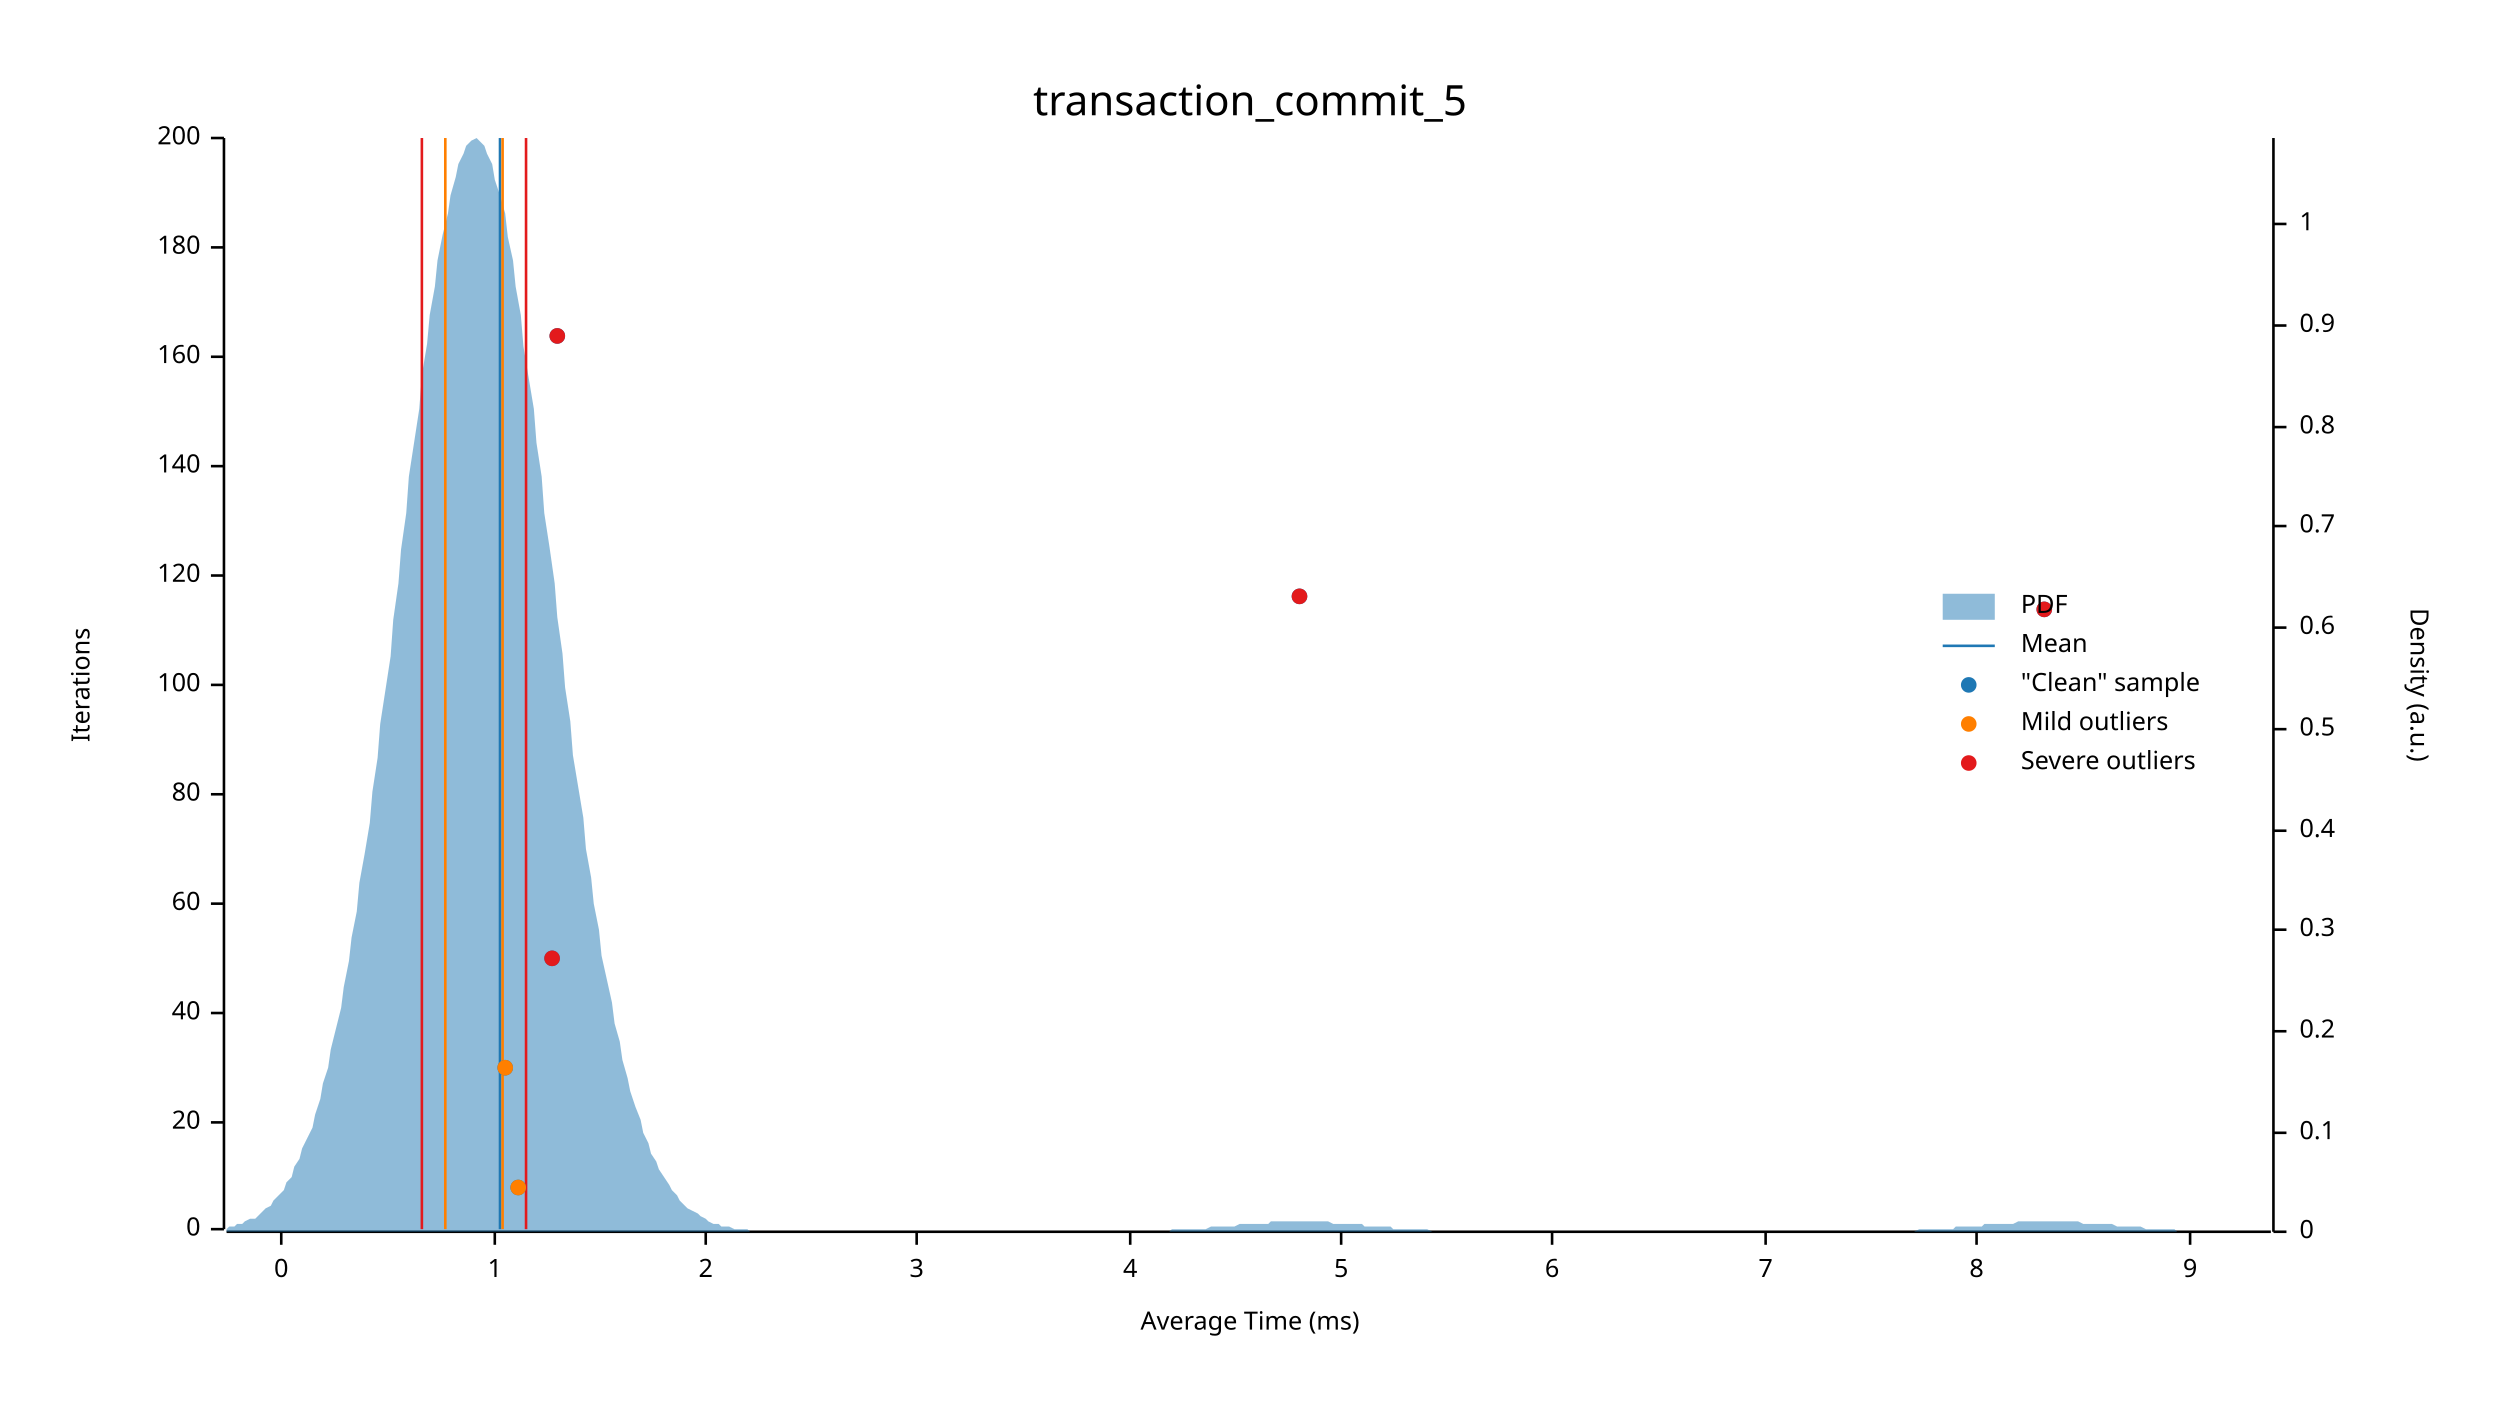
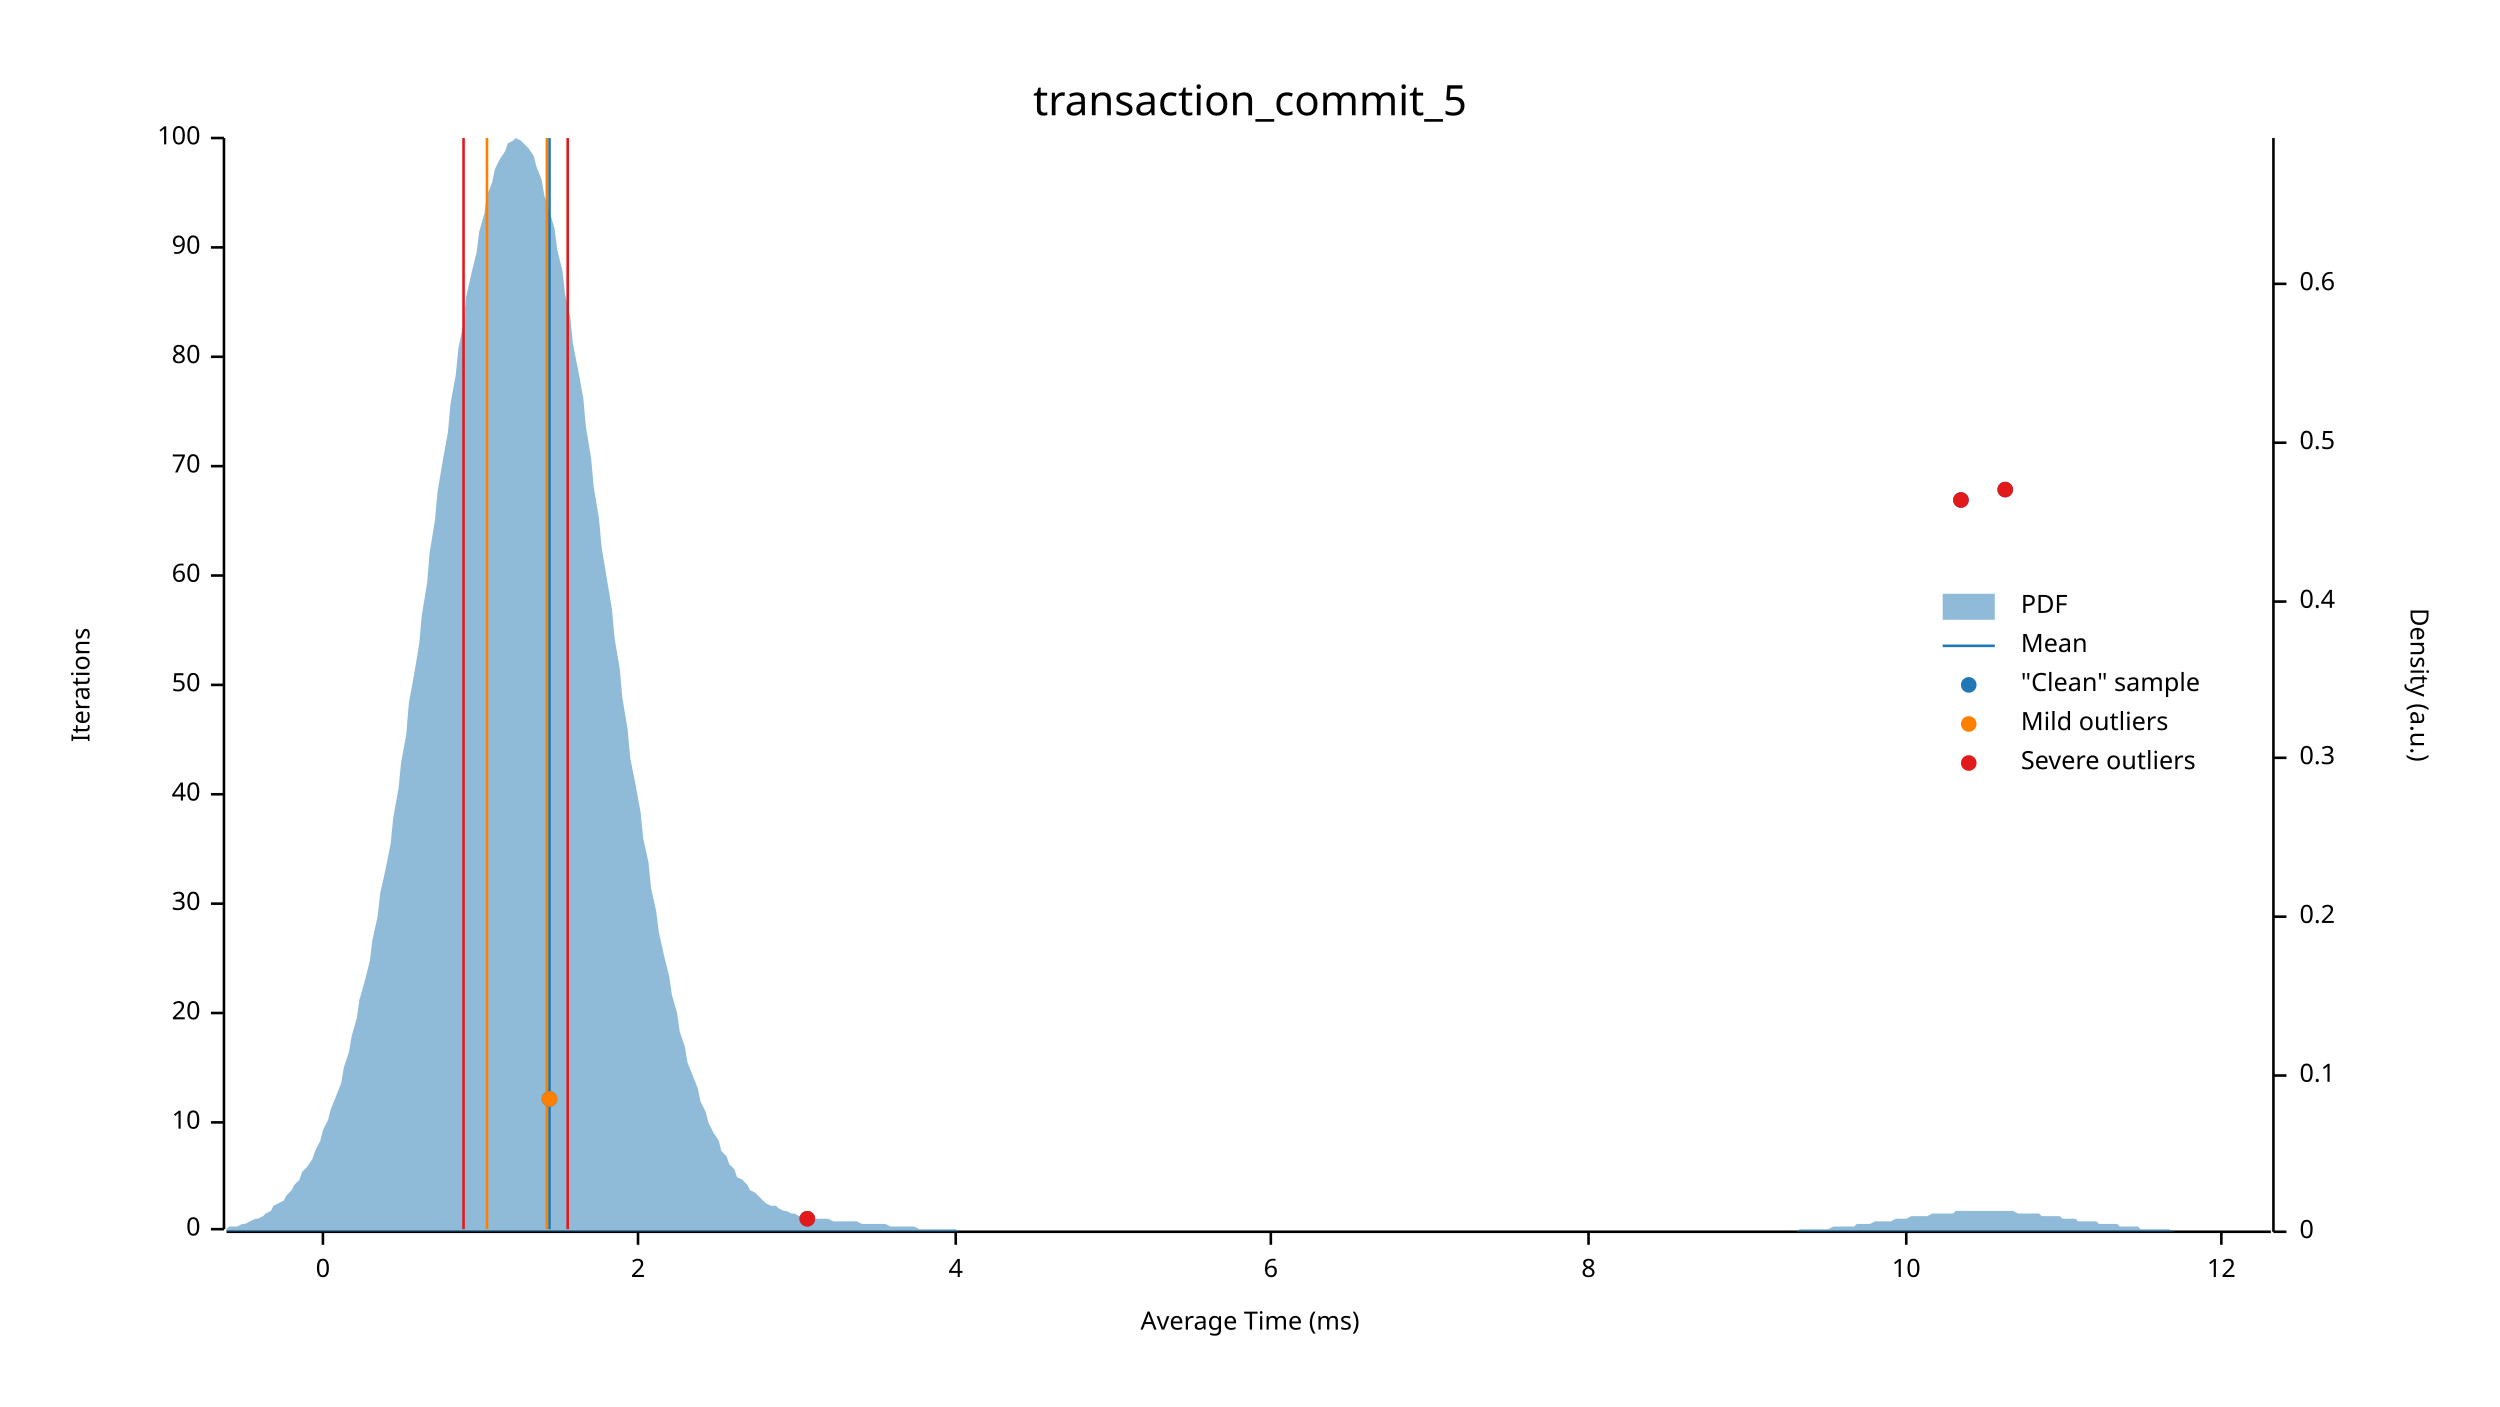
<svg xmlns="http://www.w3.org/2000/svg" width="960" height="540" viewBox="0 0 960 540">
  <text x="480" y="32" dy="0.76em" text-anchor="middle" font-family="sans-serif" font-size="16.129" opacity="1" fill="#000000">
transaction_commit_5
</text>
  <text x="27" y="263" dy="0.76em" text-anchor="middle" font-family="sans-serif" font-size="9.677" opacity="1" fill="#000000" transform="rotate(270, 27, 263)">
Iterations
</text>
  <text x="480" y="513" dy="-0.5ex" text-anchor="middle" font-family="sans-serif" font-size="9.677" opacity="1" fill="#000000">
Average Time (ms)
</text>
  <polyline fill="none" opacity="1" stroke="#000000" stroke-width="1" points="86,53 86,472 " />
  <text x="77" y="472" dy="0.5ex" text-anchor="end" font-family="sans-serif" font-size="9.677" opacity="1" fill="#000000">
0
</text>
  <polyline fill="none" opacity="1" stroke="#000000" stroke-width="1" points="81,472 86,472 " />
  <text x="77" y="431" dy="0.5ex" text-anchor="end" font-family="sans-serif" font-size="9.677" opacity="1" fill="#000000">
- 20
+ 10
</text>
  <polyline fill="none" opacity="1" stroke="#000000" stroke-width="1" points="81,431 86,431 " />
  <text x="77" y="389" dy="0.5ex" text-anchor="end" font-family="sans-serif" font-size="9.677" opacity="1" fill="#000000">
- 40
+ 20
</text>
  <polyline fill="none" opacity="1" stroke="#000000" stroke-width="1" points="81,389 86,389 " />
  <text x="77" y="347" dy="0.5ex" text-anchor="end" font-family="sans-serif" font-size="9.677" opacity="1" fill="#000000">
- 60
+ 30
</text>
  <polyline fill="none" opacity="1" stroke="#000000" stroke-width="1" points="81,347 86,347 " />
  <text x="77" y="305" dy="0.5ex" text-anchor="end" font-family="sans-serif" font-size="9.677" opacity="1" fill="#000000">
- 80
+ 40
</text>
  <polyline fill="none" opacity="1" stroke="#000000" stroke-width="1" points="81,305 86,305 " />
  <text x="77" y="263" dy="0.5ex" text-anchor="end" font-family="sans-serif" font-size="9.677" opacity="1" fill="#000000">
- 100
+ 50
</text>
  <polyline fill="none" opacity="1" stroke="#000000" stroke-width="1" points="81,263 86,263 " />
  <text x="77" y="221" dy="0.5ex" text-anchor="end" font-family="sans-serif" font-size="9.677" opacity="1" fill="#000000">
- 120
+ 60
</text>
  <polyline fill="none" opacity="1" stroke="#000000" stroke-width="1" points="81,221 86,221 " />
  <text x="77" y="179" dy="0.5ex" text-anchor="end" font-family="sans-serif" font-size="9.677" opacity="1" fill="#000000">
- 140
+ 70
</text>
  <polyline fill="none" opacity="1" stroke="#000000" stroke-width="1" points="81,179 86,179 " />
  <text x="77" y="137" dy="0.5ex" text-anchor="end" font-family="sans-serif" font-size="9.677" opacity="1" fill="#000000">
- 160
+ 80
</text>
  <polyline fill="none" opacity="1" stroke="#000000" stroke-width="1" points="81,137 86,137 " />
  <text x="77" y="95" dy="0.5ex" text-anchor="end" font-family="sans-serif" font-size="9.677" opacity="1" fill="#000000">
- 180
+ 90
</text>
  <polyline fill="none" opacity="1" stroke="#000000" stroke-width="1" points="81,95 86,95 " />
  <text x="77" y="53" dy="0.5ex" text-anchor="end" font-family="sans-serif" font-size="9.677" opacity="1" fill="#000000">
- 200
+ 100
</text>
  <polyline fill="none" opacity="1" stroke="#000000" stroke-width="1" points="81,53 86,53 " />
  <polyline fill="none" opacity="1" stroke="#000000" stroke-width="1" points="87,473 872,473 " />
-   <text x="108" y="483" dy="0.76em" text-anchor="middle" font-family="sans-serif" font-size="9.677" opacity="1" fill="#000000">
+   <text x="124" y="483" dy="0.76em" text-anchor="middle" font-family="sans-serif" font-size="9.677" opacity="1" fill="#000000">
0
</text>
-   <polyline fill="none" opacity="1" stroke="#000000" stroke-width="1" points="108,473 108,478 " />
-   <text x="190" y="483" dy="0.76em" text-anchor="middle" font-family="sans-serif" font-size="9.677" opacity="1" fill="#000000">
- 1
- </text>
-   <polyline fill="none" opacity="1" stroke="#000000" stroke-width="1" points="190,473 190,478 " />
-   <text x="271" y="483" dy="0.76em" text-anchor="middle" font-family="sans-serif" font-size="9.677" opacity="1" fill="#000000">
+   <polyline fill="none" opacity="1" stroke="#000000" stroke-width="1" points="124,473 124,478 " />
+   <text x="245" y="483" dy="0.76em" text-anchor="middle" font-family="sans-serif" font-size="9.677" opacity="1" fill="#000000">
2
</text>
-   <polyline fill="none" opacity="1" stroke="#000000" stroke-width="1" points="271,473 271,478 " />
-   <text x="352" y="483" dy="0.76em" text-anchor="middle" font-family="sans-serif" font-size="9.677" opacity="1" fill="#000000">
- 3
- </text>
-   <polyline fill="none" opacity="1" stroke="#000000" stroke-width="1" points="352,473 352,478 " />
-   <text x="434" y="483" dy="0.76em" text-anchor="middle" font-family="sans-serif" font-size="9.677" opacity="1" fill="#000000">
+   <polyline fill="none" opacity="1" stroke="#000000" stroke-width="1" points="245,473 245,478 " />
+   <text x="367" y="483" dy="0.76em" text-anchor="middle" font-family="sans-serif" font-size="9.677" opacity="1" fill="#000000">
4
</text>
-   <polyline fill="none" opacity="1" stroke="#000000" stroke-width="1" points="434,473 434,478 " />
-   <text x="515" y="483" dy="0.76em" text-anchor="middle" font-family="sans-serif" font-size="9.677" opacity="1" fill="#000000">
- 5
- </text>
-   <polyline fill="none" opacity="1" stroke="#000000" stroke-width="1" points="515,473 515,478 " />
-   <text x="596" y="483" dy="0.76em" text-anchor="middle" font-family="sans-serif" font-size="9.677" opacity="1" fill="#000000">
+   <polyline fill="none" opacity="1" stroke="#000000" stroke-width="1" points="367,473 367,478 " />
+   <text x="488" y="483" dy="0.76em" text-anchor="middle" font-family="sans-serif" font-size="9.677" opacity="1" fill="#000000">
6
</text>
-   <polyline fill="none" opacity="1" stroke="#000000" stroke-width="1" points="596,473 596,478 " />
-   <text x="678" y="483" dy="0.76em" text-anchor="middle" font-family="sans-serif" font-size="9.677" opacity="1" fill="#000000">
- 7
- </text>
-   <polyline fill="none" opacity="1" stroke="#000000" stroke-width="1" points="678,473 678,478 " />
-   <text x="759" y="483" dy="0.76em" text-anchor="middle" font-family="sans-serif" font-size="9.677" opacity="1" fill="#000000">
+   <polyline fill="none" opacity="1" stroke="#000000" stroke-width="1" points="488,473 488,478 " />
+   <text x="610" y="483" dy="0.76em" text-anchor="middle" font-family="sans-serif" font-size="9.677" opacity="1" fill="#000000">
8
</text>
-   <polyline fill="none" opacity="1" stroke="#000000" stroke-width="1" points="759,473 759,478 " />
-   <text x="841" y="483" dy="0.76em" text-anchor="middle" font-family="sans-serif" font-size="9.677" opacity="1" fill="#000000">
- 9
+   <polyline fill="none" opacity="1" stroke="#000000" stroke-width="1" points="610,473 610,478 " />
+   <text x="732" y="483" dy="0.76em" text-anchor="middle" font-family="sans-serif" font-size="9.677" opacity="1" fill="#000000">
+ 10
</text>
-   <polyline fill="none" opacity="1" stroke="#000000" stroke-width="1" points="841,473 841,478 " />
+   <polyline fill="none" opacity="1" stroke="#000000" stroke-width="1" points="732,473 732,478 " />
+   <text x="853" y="483" dy="0.76em" text-anchor="middle" font-family="sans-serif" font-size="9.677" opacity="1" fill="#000000">
+ 12
+ </text>
+   <polyline fill="none" opacity="1" stroke="#000000" stroke-width="1" points="853,473 853,478 " />
  <text x="933" y="263" dy="0.76em" text-anchor="middle" font-family="sans-serif" font-size="9.677" opacity="1" fill="#000000" transform="rotate(90, 933, 263)">
Density (a.u.)
</text>
  <polyline fill="none" opacity="1" stroke="#000000" stroke-width="1" points="873,53 873,473 " />
  <text x="883" y="473" dy="0.5ex" text-anchor="start" font-family="sans-serif" font-size="9.677" opacity="1" fill="#000000">
0
</text>
  <polyline fill="none" opacity="1" stroke="#000000" stroke-width="1" points="873,473 878,473 " />
-   <text x="883" y="435" dy="0.5ex" text-anchor="start" font-family="sans-serif" font-size="9.677" opacity="1" fill="#000000">
+   <text x="883" y="413" dy="0.5ex" text-anchor="start" font-family="sans-serif" font-size="9.677" opacity="1" fill="#000000">
0.1
</text>
-   <polyline fill="none" opacity="1" stroke="#000000" stroke-width="1" points="873,435 878,435 " />
-   <text x="883" y="396" dy="0.5ex" text-anchor="start" font-family="sans-serif" font-size="9.677" opacity="1" fill="#000000">
+   <polyline fill="none" opacity="1" stroke="#000000" stroke-width="1" points="873,413 878,413 " />
+   <text x="883" y="352" dy="0.5ex" text-anchor="start" font-family="sans-serif" font-size="9.677" opacity="1" fill="#000000">
0.2
</text>
-   <polyline fill="none" opacity="1" stroke="#000000" stroke-width="1" points="873,396 878,396 " />
-   <text x="883" y="357" dy="0.5ex" text-anchor="start" font-family="sans-serif" font-size="9.677" opacity="1" fill="#000000">
+   <polyline fill="none" opacity="1" stroke="#000000" stroke-width="1" points="873,352 878,352 " />
+   <text x="883" y="291" dy="0.5ex" text-anchor="start" font-family="sans-serif" font-size="9.677" opacity="1" fill="#000000">
0.3
</text>
-   <polyline fill="none" opacity="1" stroke="#000000" stroke-width="1" points="873,357 878,357 " />
-   <text x="883" y="319" dy="0.5ex" text-anchor="start" font-family="sans-serif" font-size="9.677" opacity="1" fill="#000000">
+   <polyline fill="none" opacity="1" stroke="#000000" stroke-width="1" points="873,291 878,291 " />
+   <text x="883" y="231" dy="0.5ex" text-anchor="start" font-family="sans-serif" font-size="9.677" opacity="1" fill="#000000">
0.4
</text>
-   <polyline fill="none" opacity="1" stroke="#000000" stroke-width="1" points="873,319 878,319 " />
-   <text x="883" y="280" dy="0.5ex" text-anchor="start" font-family="sans-serif" font-size="9.677" opacity="1" fill="#000000">
+   <polyline fill="none" opacity="1" stroke="#000000" stroke-width="1" points="873,231 878,231 " />
+   <text x="883" y="170" dy="0.5ex" text-anchor="start" font-family="sans-serif" font-size="9.677" opacity="1" fill="#000000">
0.5
</text>
-   <polyline fill="none" opacity="1" stroke="#000000" stroke-width="1" points="873,280 878,280 " />
-   <text x="883" y="241" dy="0.5ex" text-anchor="start" font-family="sans-serif" font-size="9.677" opacity="1" fill="#000000">
+   <polyline fill="none" opacity="1" stroke="#000000" stroke-width="1" points="873,170 878,170 " />
+   <text x="883" y="109" dy="0.5ex" text-anchor="start" font-family="sans-serif" font-size="9.677" opacity="1" fill="#000000">
0.6
</text>
-   <polyline fill="none" opacity="1" stroke="#000000" stroke-width="1" points="873,241 878,241 " />
-   <text x="883" y="202" dy="0.5ex" text-anchor="start" font-family="sans-serif" font-size="9.677" opacity="1" fill="#000000">
- 0.7
- </text>
-   <polyline fill="none" opacity="1" stroke="#000000" stroke-width="1" points="873,202 878,202 " />
-   <text x="883" y="164" dy="0.5ex" text-anchor="start" font-family="sans-serif" font-size="9.677" opacity="1" fill="#000000">
- 0.8
- </text>
-   <polyline fill="none" opacity="1" stroke="#000000" stroke-width="1" points="873,164 878,164 " />
-   <text x="883" y="125" dy="0.5ex" text-anchor="start" font-family="sans-serif" font-size="9.677" opacity="1" fill="#000000">
- 0.9
- </text>
-   <polyline fill="none" opacity="1" stroke="#000000" stroke-width="1" points="873,125 878,125 " />
-   <text x="883" y="86" dy="0.5ex" text-anchor="start" font-family="sans-serif" font-size="9.677" opacity="1" fill="#000000">
- 1
- </text>
-   <polyline fill="none" opacity="1" stroke="#000000" stroke-width="1" points="873,86 878,86 " />
-   <polygon opacity="0.5" fill="#1F78B4" points="87,472 88,471 90,471 91,470 93,470 94,469 96,468 98,468 99,467 101,465 102,464 104,463 105,461 107,459 109,457 110,454 112,452 113,448 115,445 116,441 118,437 120,433 121,428 123,422 124,416 126,410 127,403 129,395 131,387 132,379 134,369 135,360 137,350 138,339 140,328 142,316 143,304 145,291 146,278 148,265 150,252 151,238 153,224 154,211 156,197 157,183 159,170 161,157 162,144 164,132 165,121 167,110 168,100 170,90 172,82 173,75 175,68 176,63 178,59 179,56 181,54 183,53 184,54 186,56 187,59 189,63 190,69 192,75 194,82 195,91 197,100 198,110 200,121 201,133 203,145 205,157 206,170 208,183 209,197 211,210 213,224 214,237 216,251 217,264 219,277 220,290 222,302 224,314 225,326 227,337 228,347 230,357 231,367 233,376 235,385 236,393 238,400 239,407 241,414 242,419 244,425 246,430 247,435 249,439 250,443 252,446 253,449 255,452 257,455 258,457 260,459 261,461 263,463 264,464 266,465 268,466 269,467 271,468 272,469 274,470 276,470 277,471 279,471 280,471 282,472 283,472 285,472 287,472 288,473 290,473 291,473 293,473 294,473 296,473 298,473 299,473 301,473 302,473 304,473 305,473 307,473 309,473 310,473 312,473 313,473 315,473 316,473 318,473 320,473 321,473 323,473 324,473 326,473 327,473 329,473 331,473 332,473 334,473 335,473 337,473 339,473 340,473 342,473 343,473 345,473 346,473 348,473 350,473 351,473 353,473 354,473 356,473 357,473 359,473 361,473 362,473 364,473 365,473 367,473 368,473 370,473 372,473 373,473 375,473 376,473 378,473 379,473 381,473 383,473 384,473 386,473 387,473 389,473 391,473 392,473 394,473 395,473 397,473 398,473 400,473 402,473 403,473 405,473 406,473 408,473 409,473 411,473 413,473 414,473 416,473 417,473 419,473 420,473 422,473 424,473 425,473 427,473 428,473 430,473 431,473 433,473 435,473 436,473 438,473 439,473 441,473 442,473 444,473 446,473 447,473 449,473 450,472 452,472 454,472 455,472 457,472 458,472 460,472 461,472 463,472 465,471 466,471 468,471 469,471 471,471 472,471 474,471 476,470 477,470 479,470 480,470 482,470 483,470 485,470 487,470 488,469 490,469 491,469 493,469 494,469 496,469 498,469 499,469 501,469 502,469 504,469 505,469 507,469 509,469 510,469 512,470 513,470 515,470 517,470 518,470 520,470 521,470 523,470 524,471 526,471 528,471 529,471 531,471 532,471 534,471 535,472 537,472 539,472 540,472 542,472 543,472 545,472 546,472 548,472 550,473 551,473 553,473 554,473 556,473 557,473 559,473 561,473 562,473 564,473 565,473 567,473 568,473 570,473 572,473 573,473 575,473 576,473 578,473 580,473 581,473 583,473 584,473 586,473 587,473 589,473 591,473 592,473 594,473 595,473 597,473 598,473 600,473 602,473 603,473 605,473 606,473 608,473 609,473 611,473 613,473 614,473 616,473 617,473 619,473 620,473 622,473 624,473 625,473 627,473 628,473 630,473 632,473 633,473 635,473 636,473 638,473 639,473 641,473 643,473 644,473 646,473 647,473 649,473 650,473 652,473 654,473 655,473 657,473 658,473 660,473 661,473 663,473 665,473 666,473 668,473 669,473 671,473 672,473 674,473 676,473 677,473 679,473 680,473 682,473 683,473 685,473 687,473 688,473 690,473 691,473 693,473 695,473 696,473 698,473 699,473 701,473 702,473 704,473 706,473 707,473 709,473 710,473 712,473 713,473 715,473 717,473 718,473 720,473 721,473 723,473 724,473 726,473 728,473 729,473 731,473 732,473 734,473 735,473 737,472 739,472 740,472 742,472 743,472 745,472 746,472 748,472 750,472 751,471 753,471 754,471 756,471 758,471 759,471 761,471 762,470 764,470 765,470 767,470 769,470 770,470 772,470 773,470 775,469 776,469 778,469 780,469 781,469 783,469 784,469 786,469 787,469 789,469 791,469 792,469 794,469 795,469 797,469 798,469 800,470 802,470 803,470 805,470 806,470 808,470 809,470 811,470 813,471 814,471 816,471 817,471 819,471 821,471 822,471 824,472 825,472 827,472 828,472 830,472 832,472 833,472 835,472 836,473 838,473 839,473 841,473 843,473 844,473 846,473 847,473 849,473 850,473 852,473 854,473 855,473 857,473 858,473 860,473 861,473 863,473 865,473 866,473 868,473 869,473 871,473 873,473 873,473 87,473 " />
-   <polyline fill="none" opacity="1" stroke="#1F78B4" stroke-width="1" points="192,472 192,53 " />
-   <polyline fill="none" opacity="1" stroke="#FF7F00" stroke-width="1" points="171,472 171,53 " />
-   <polyline fill="none" opacity="1" stroke="#FF7F00" stroke-width="1" points="193,472 193,53 " />
-   <polyline fill="none" opacity="1" stroke="#E31A1C" stroke-width="1" points="162,472 162,53 " />
-   <polyline fill="none" opacity="1" stroke="#E31A1C" stroke-width="1" points="202,472 202,53 " />
-   <circle cx="199" cy="456" r="3" opacity="1" fill="#1F78B4" stroke="none" stroke-width="1" />
-   <circle cx="194" cy="410" r="3" opacity="1" fill="#1F78B4" stroke="none" stroke-width="1" />
-   <circle cx="212" cy="368" r="3" opacity="1" fill="#1F78B4" stroke="none" stroke-width="1" />
-   <circle cx="785" cy="234" r="3" opacity="1" fill="#1F78B4" stroke="none" stroke-width="1" />
-   <circle cx="499" cy="229" r="3" opacity="1" fill="#1F78B4" stroke="none" stroke-width="1" />
-   <circle cx="214" cy="129" r="3" opacity="1" fill="#1F78B4" stroke="none" stroke-width="1" />
-   <circle cx="199" cy="456" r="3" opacity="1" fill="#FF7F00" stroke="none" stroke-width="1" />
-   <circle cx="194" cy="410" r="3" opacity="1" fill="#FF7F00" stroke="none" stroke-width="1" />
-   <circle cx="212" cy="368" r="3" opacity="1" fill="#E31A1C" stroke="none" stroke-width="1" />
-   <circle cx="785" cy="234" r="3" opacity="1" fill="#E31A1C" stroke="none" stroke-width="1" />
-   <circle cx="499" cy="229" r="3" opacity="1" fill="#E31A1C" stroke="none" stroke-width="1" />
-   <circle cx="214" cy="129" r="3" opacity="1" fill="#E31A1C" stroke="none" stroke-width="1" />
+   <polyline fill="none" opacity="1" stroke="#000000" stroke-width="1" points="873,109 878,109 " />
+   <polygon opacity="0.5" fill="#1F78B4" points="87,472 88,471 90,471 91,471 93,470 94,470 96,469 98,468 99,468 101,467 102,466 104,465 105,463 107,462 109,461 110,459 112,457 113,455 115,453 116,450 118,448 120,445 121,442 123,438 124,434 126,430 127,426 129,421 131,416 132,410 134,404 135,398 137,391 138,384 140,377 142,369 143,361 145,352 146,343 148,334 150,324 151,314 153,303 154,293 156,282 157,270 159,259 161,247 162,236 164,224 165,212 167,200 168,189 170,177 172,166 173,155 175,144 176,134 178,124 179,114 181,105 183,97 184,89 186,82 187,75 189,70 190,65 192,61 194,58 195,55 197,54 198,53 200,54 201,55 203,57 205,60 206,64 208,69 209,75 211,81 213,88 214,96 216,104 217,113 219,122 220,132 222,142 224,153 225,164 227,176 228,187 230,199 231,210 233,222 235,234 236,245 238,257 239,268 241,280 242,291 244,301 246,312 247,322 249,331 250,341 252,350 253,358 255,367 257,375 258,382 260,389 261,396 263,402 264,408 266,413 268,418 269,423 271,427 272,431 274,435 276,438 277,442 279,444 280,447 282,449 283,452 285,453 287,455 288,457 290,458 291,459 293,461 294,462 296,463 298,463 299,464 301,465 302,465 304,466 305,466 307,467 309,467 310,467 312,467 313,468 315,468 316,468 318,468 320,469 321,469 323,469 324,469 326,469 327,469 329,469 331,470 332,470 334,470 335,470 337,470 339,470 340,470 342,471 343,471 345,471 346,471 348,471 350,471 351,471 353,472 354,472 356,472 357,472 359,472 361,472 362,472 364,472 365,472 367,472 368,473 370,473 372,473 373,473 375,473 376,473 378,473 379,473 381,473 383,473 384,473 386,473 387,473 389,473 391,473 392,473 394,473 395,473 397,473 398,473 400,473 402,473 403,473 405,473 406,473 408,473 409,473 411,473 413,473 414,473 416,473 417,473 419,473 420,473 422,473 424,473 425,473 427,473 428,473 430,473 431,473 433,473 435,473 436,473 438,473 439,473 441,473 442,473 444,473 446,473 447,473 449,473 450,473 452,473 454,473 455,473 457,473 458,473 460,473 461,473 463,473 465,473 466,473 468,473 469,473 471,473 472,473 474,473 476,473 477,473 479,473 480,473 482,473 483,473 485,473 487,473 488,473 490,473 491,473 493,473 494,473 496,473 498,473 499,473 501,473 502,473 504,473 505,473 507,473 509,473 510,473 512,473 513,473 515,473 517,473 518,473 520,473 521,473 523,473 524,473 526,473 528,473 529,473 531,473 532,473 534,473 535,473 537,473 539,473 540,473 542,473 543,473 545,473 546,473 548,473 550,473 551,473 553,473 554,473 556,473 557,473 559,473 561,473 562,473 564,473 565,473 567,473 568,473 570,473 572,473 573,473 575,473 576,473 578,473 580,473 581,473 583,473 584,473 586,473 587,473 589,473 591,473 592,473 594,473 595,473 597,473 598,473 600,473 602,473 603,473 605,473 606,473 608,473 609,473 611,473 613,473 614,473 616,473 617,473 619,473 620,473 622,473 624,473 625,473 627,473 628,473 630,473 632,473 633,473 635,473 636,473 638,473 639,473 641,473 643,473 644,473 646,473 647,473 649,473 650,473 652,473 654,473 655,473 657,473 658,473 660,473 661,473 663,473 665,473 666,473 668,473 669,473 671,473 672,473 674,473 676,473 677,473 679,473 680,473 682,473 683,473 685,473 687,473 688,473 690,473 691,472 693,472 695,472 696,472 698,472 699,472 701,472 702,472 704,471 706,471 707,471 709,471 710,471 712,471 713,470 715,470 717,470 718,470 720,469 721,469 723,469 724,469 726,469 728,468 729,468 731,468 732,468 734,467 735,467 737,467 739,467 740,467 742,466 743,466 745,466 746,466 748,466 750,466 751,465 753,465 754,465 756,465 758,465 759,465 761,465 762,465 764,465 765,465 767,465 769,465 770,465 772,465 773,465 775,466 776,466 778,466 780,466 781,466 783,466 784,467 786,467 787,467 789,467 791,467 792,468 794,468 795,468 797,468 798,469 800,469 802,469 803,469 805,469 806,470 808,470 809,470 811,470 813,470 814,471 816,471 817,471 819,471 821,471 822,472 824,472 825,472 827,472 828,472 830,472 832,472 833,472 835,473 836,473 838,473 839,473 841,473 843,473 844,473 846,473 847,473 849,473 850,473 852,473 854,473 855,473 857,473 858,473 860,473 861,473 863,473 865,473 866,473 868,473 869,473 871,473 873,473 873,473 87,473 " />
+   <polyline fill="none" opacity="1" stroke="#1F78B4" stroke-width="1" points="211,472 211,53 " />
+   <polyline fill="none" opacity="1" stroke="#FF7F00" stroke-width="1" points="187,472 187,53 " />
+   <polyline fill="none" opacity="1" stroke="#FF7F00" stroke-width="1" points="210,472 210,53 " />
+   <polyline fill="none" opacity="1" stroke="#E31A1C" stroke-width="1" points="178,472 178,53 " />
+   <polyline fill="none" opacity="1" stroke="#E31A1C" stroke-width="1" points="218,472 218,53 " />
+   <circle cx="310" cy="468" r="3" opacity="1" fill="#1F78B4" stroke="none" stroke-width="1" />
+   <circle cx="211" cy="422" r="3" opacity="1" fill="#1F78B4" stroke="none" stroke-width="1" />
+   <circle cx="753" cy="192" r="3" opacity="1" fill="#1F78B4" stroke="none" stroke-width="1" />
+   <circle cx="770" cy="188" r="3" opacity="1" fill="#1F78B4" stroke="none" stroke-width="1" />
+   <circle cx="211" cy="422" r="3" opacity="1" fill="#FF7F00" stroke="none" stroke-width="1" />
+   <circle cx="310" cy="468" r="3" opacity="1" fill="#E31A1C" stroke="none" stroke-width="1" />
+   <circle cx="753" cy="192" r="3" opacity="1" fill="#E31A1C" stroke="none" stroke-width="1" />
+   <circle cx="770" cy="188" r="3" opacity="1" fill="#E31A1C" stroke="none" stroke-width="1" />
  <text x="776" y="228" dy="0.76em" text-anchor="start" font-family="sans-serif" font-size="9.677" opacity="1" fill="#000000">
PDF
</text>
  <text x="776" y="243" dy="0.76em" text-anchor="start" font-family="sans-serif" font-size="9.677" opacity="1" fill="#000000">
Mean
</text>
  <text x="776" y="258" dy="0.76em" text-anchor="start" font-family="sans-serif" font-size="9.677" opacity="1" fill="#000000">
"Clean" sample
</text>
  <text x="776" y="273" dy="0.76em" text-anchor="start" font-family="sans-serif" font-size="9.677" opacity="1" fill="#000000">
Mild outliers
</text>
  <text x="776" y="288" dy="0.76em" text-anchor="start" font-family="sans-serif" font-size="9.677" opacity="1" fill="#000000">
Severe outliers
</text>
  <rect x="746" y="228" width="20" height="10" opacity="0.5" fill="#1F78B4" stroke="none" />
  <polyline fill="none" opacity="1" stroke="#1F78B4" stroke-width="1" points="746,248 766,248 " />
  <circle cx="756" cy="263" r="3" opacity="1" fill="#1F78B4" stroke="none" stroke-width="1" />
  <circle cx="756" cy="278" r="3" opacity="1" fill="#FF7F00" stroke="none" stroke-width="1" />
  <circle cx="756" cy="293" r="3" opacity="1" fill="#E31A1C" stroke="none" stroke-width="1" />
</svg>
